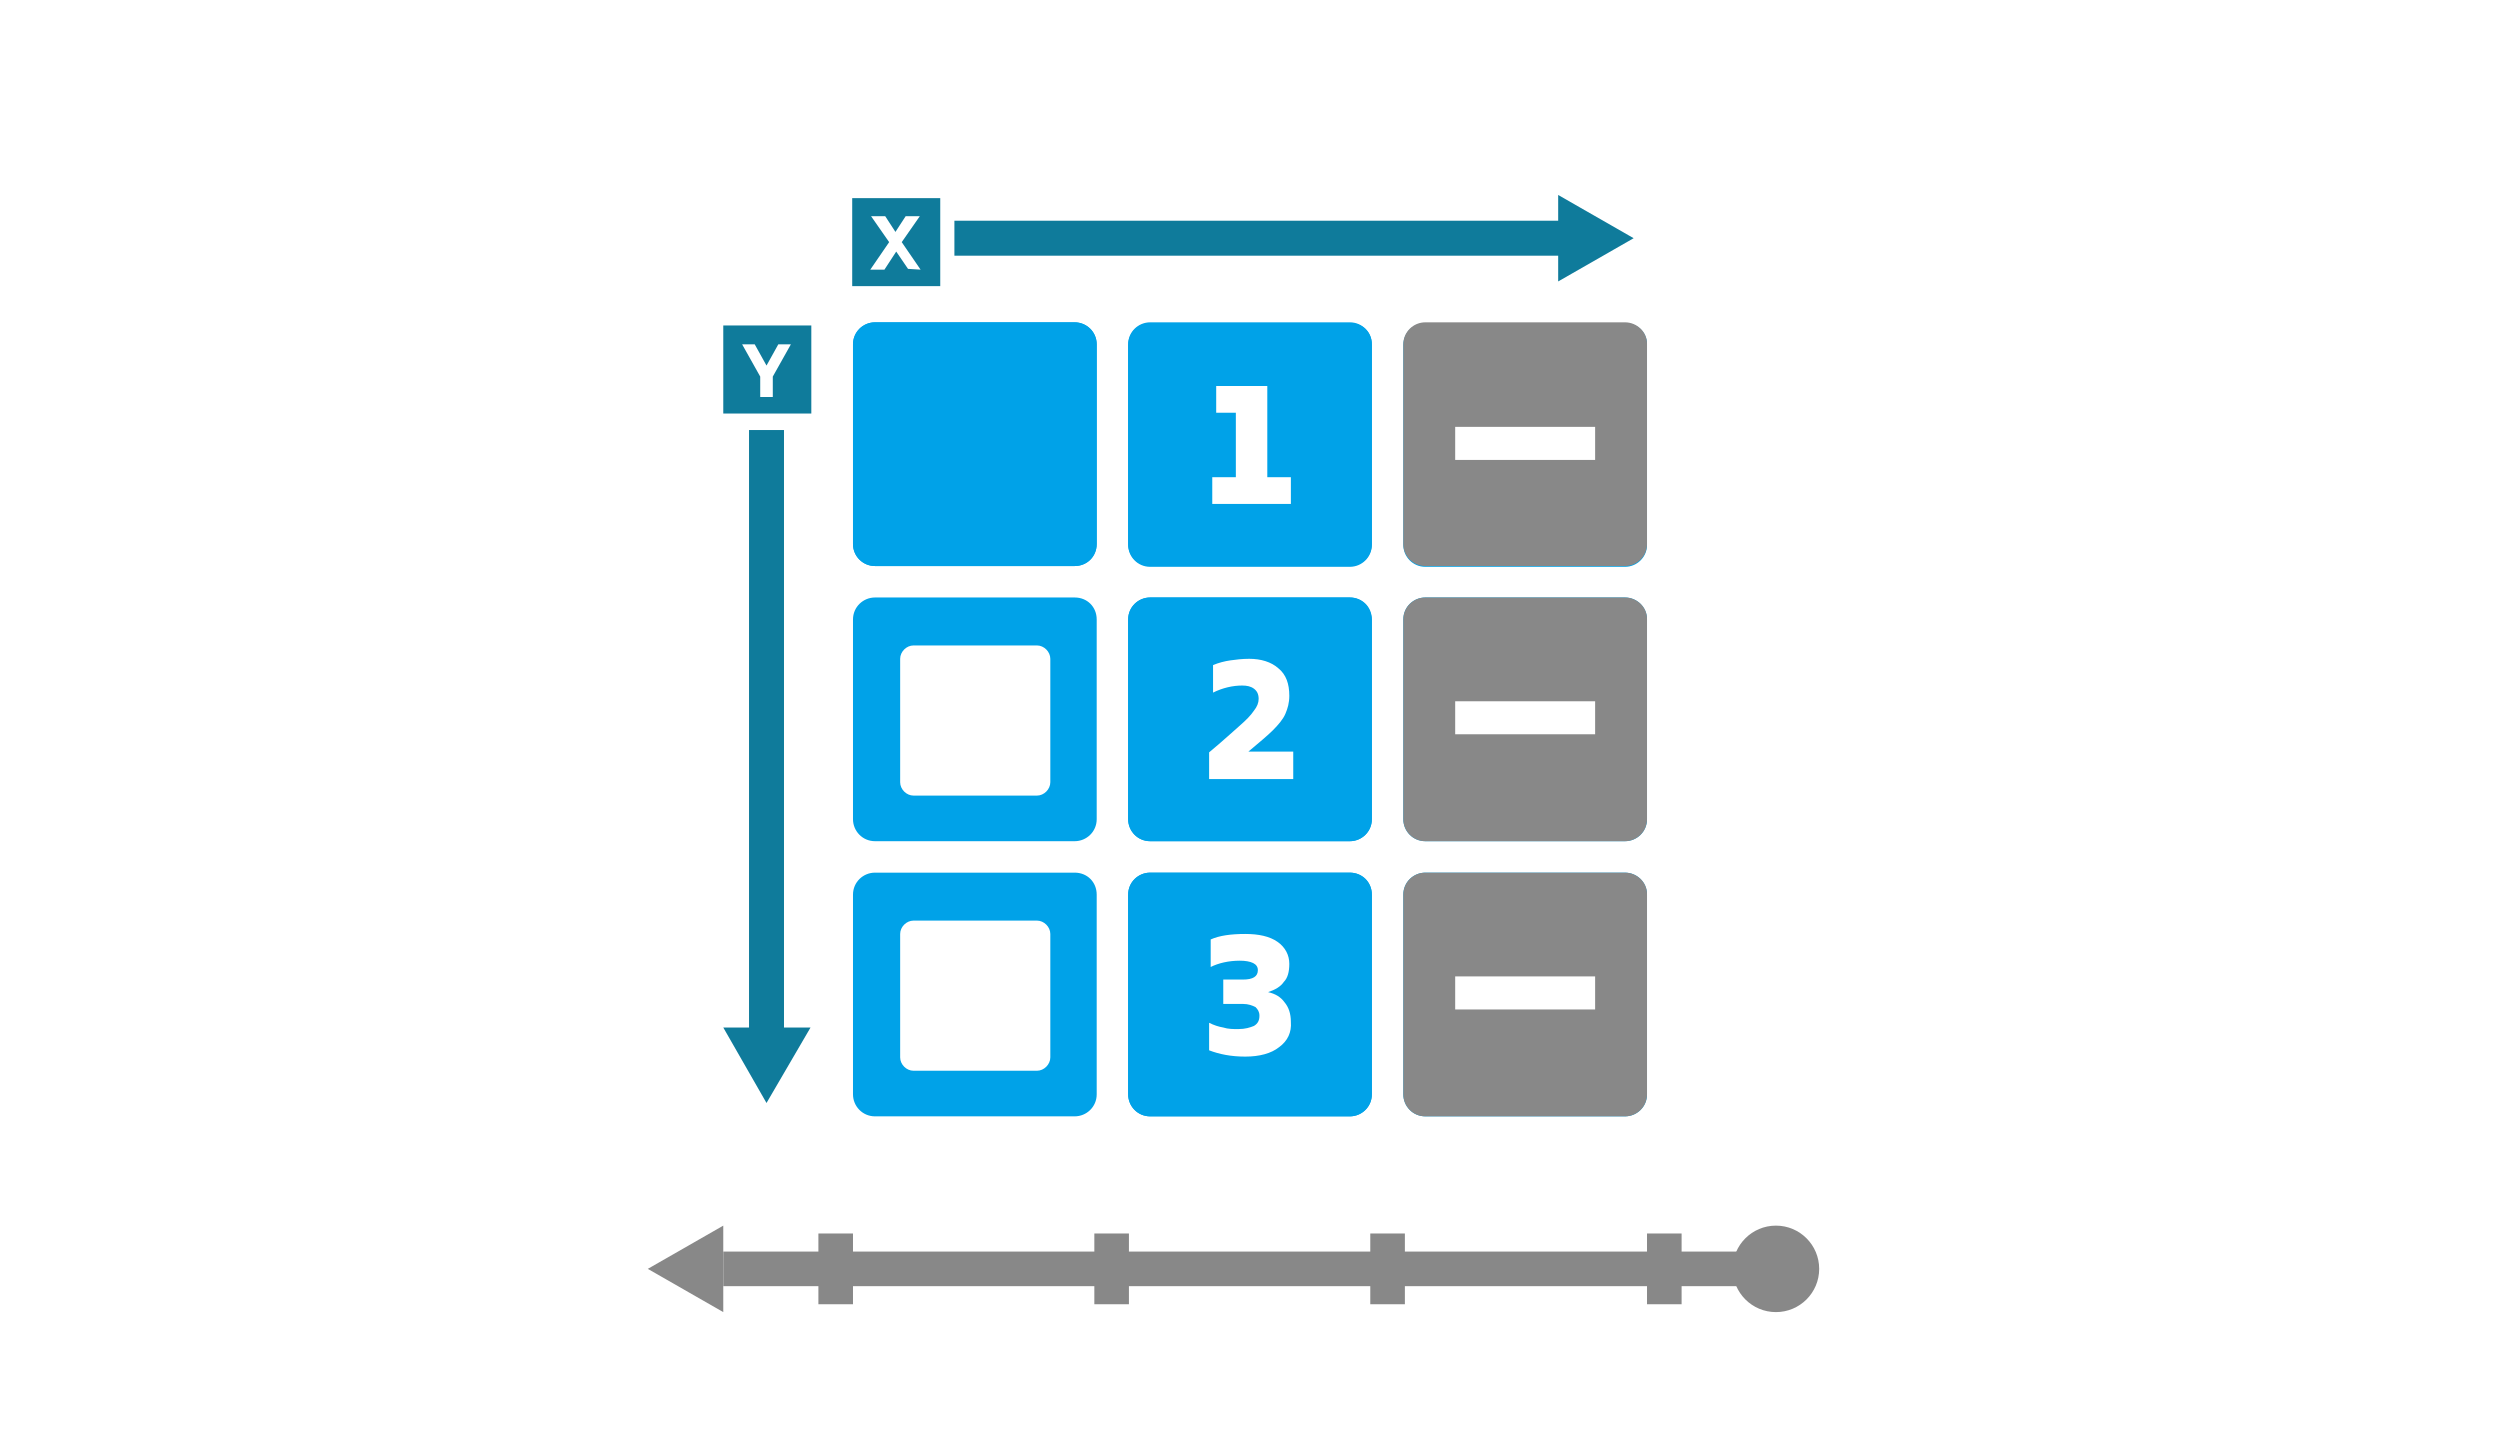
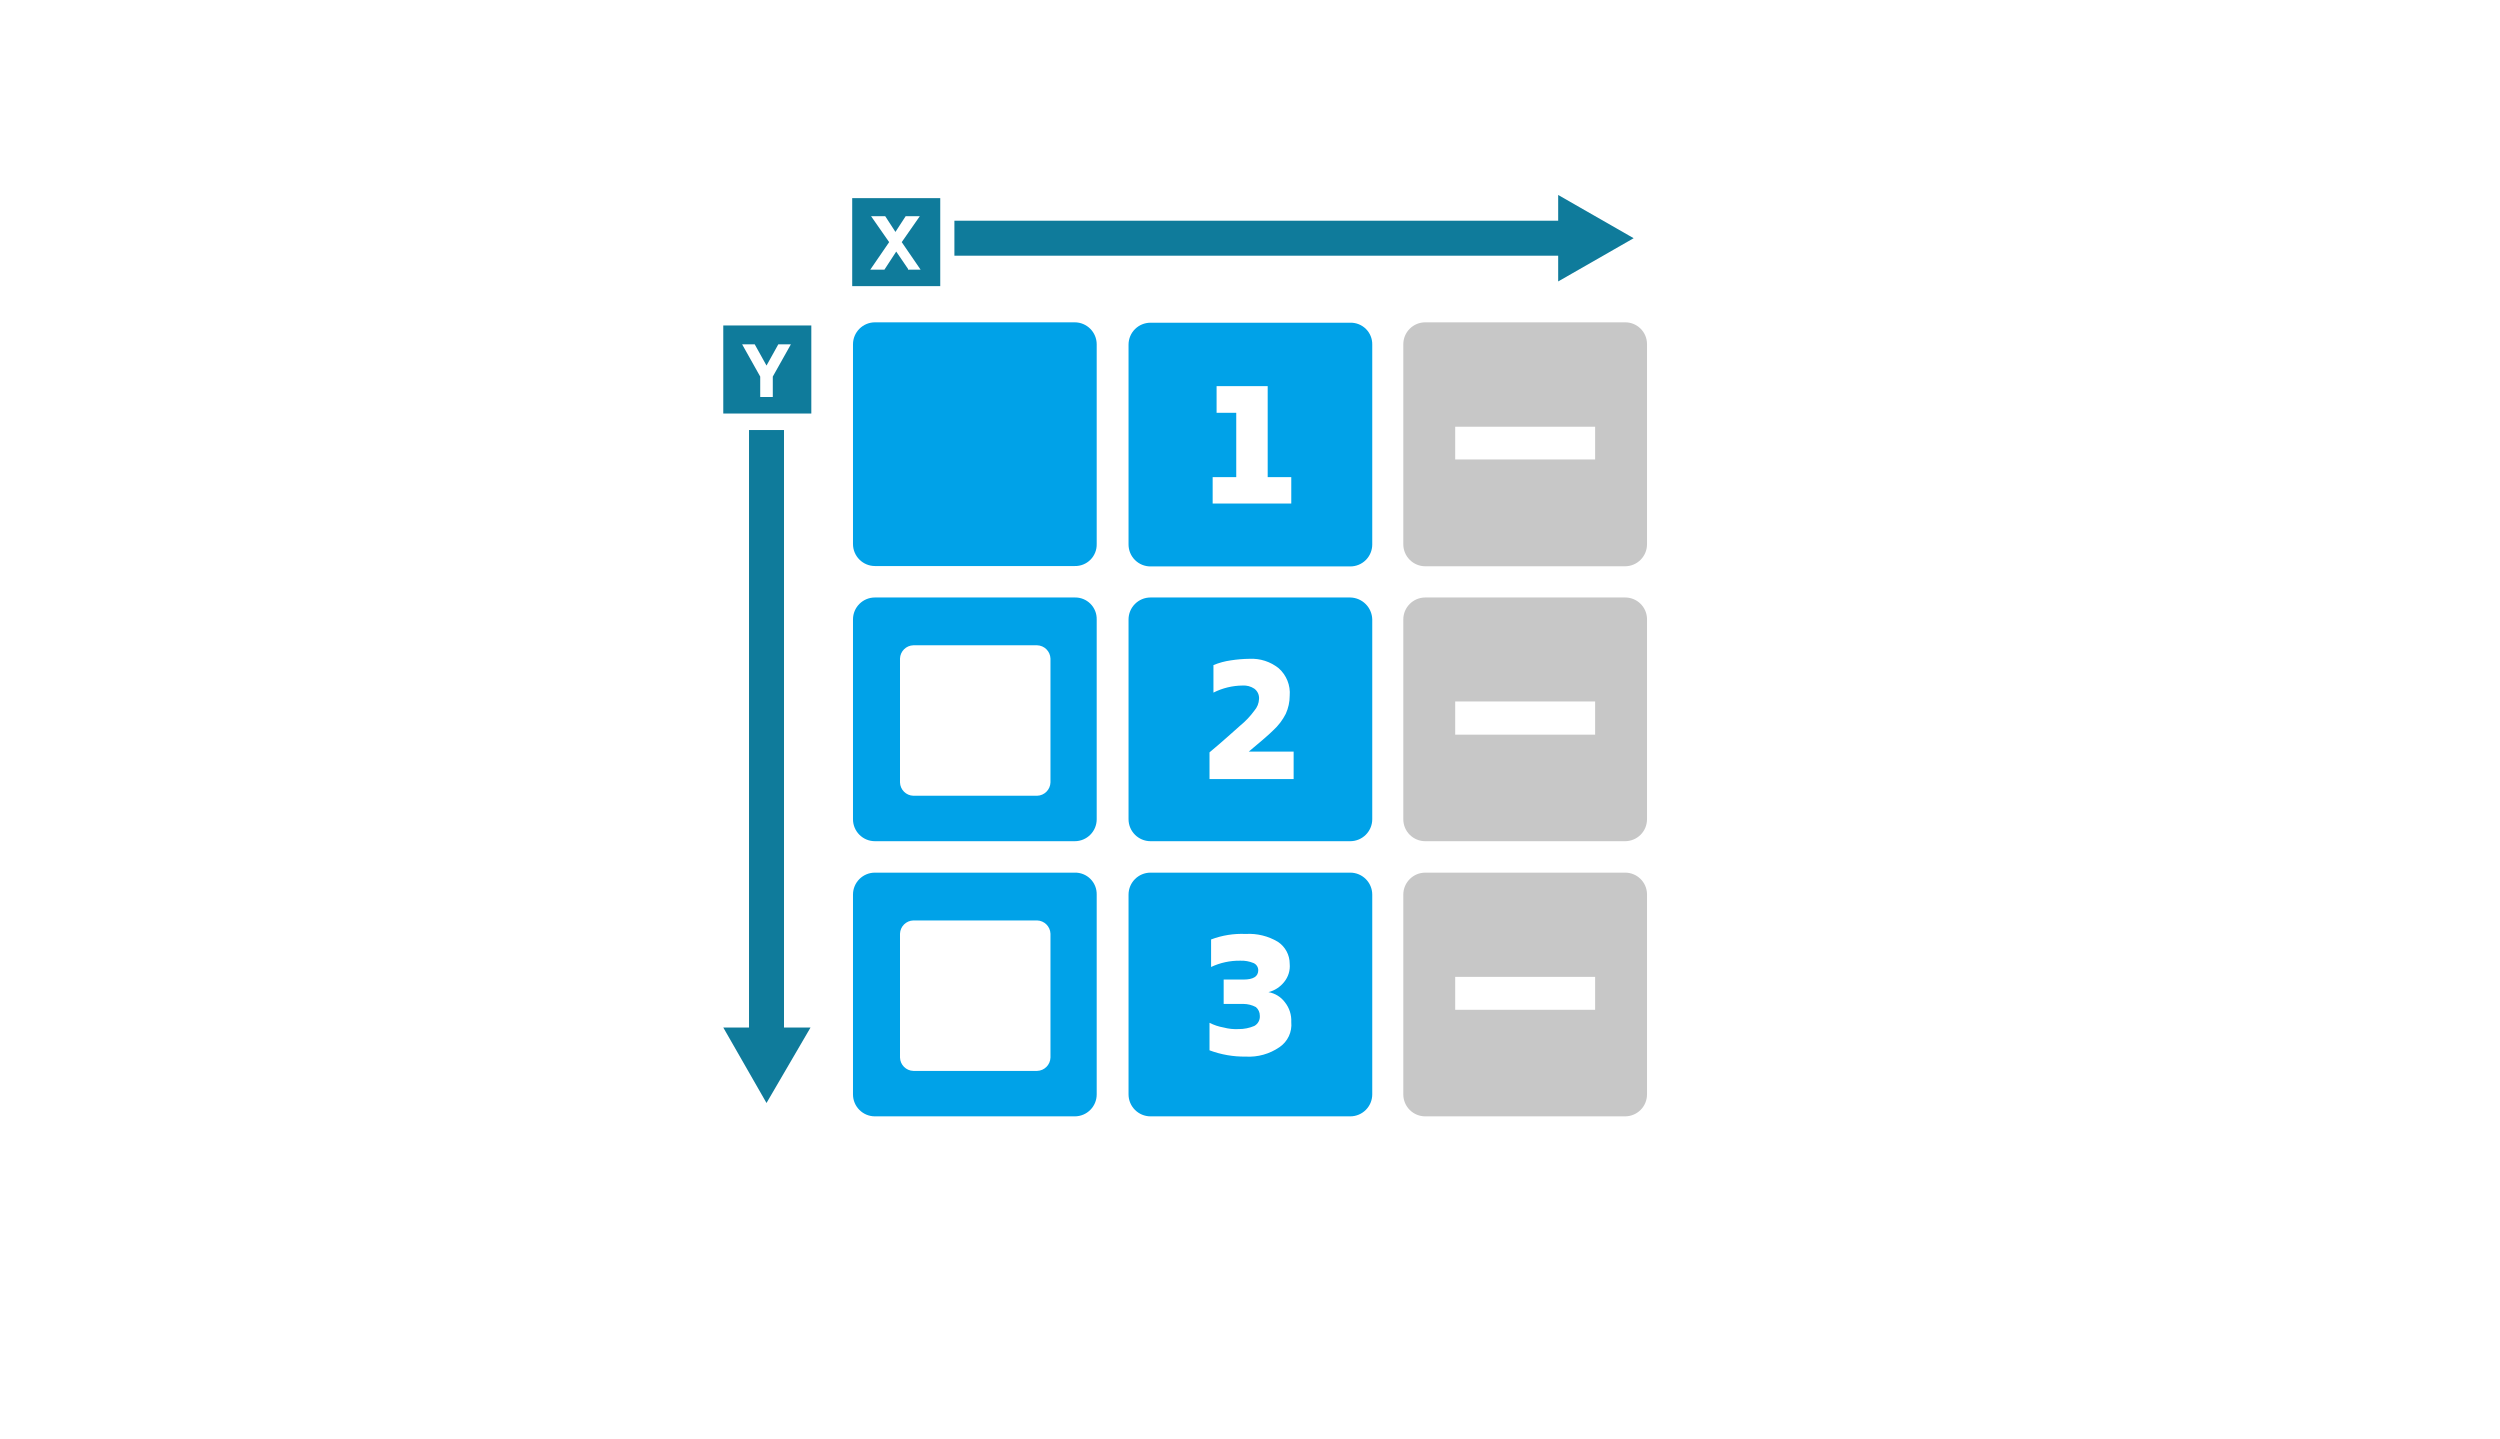
- <svg xmlns="http://www.w3.org/2000/svg" version="1.1" id="Layer_1" x="0px" y="0px" viewBox="0 0 318 183" style="enable-background:new 0 0 318 183;" xml:space="preserve">
-   <style type="text/css">
- 	.st0{fill:#888888;}
- 	.st1{fill:#00A2E8;}
- 	.st2{fill:none;stroke:#0F7B9B;stroke-width:4.448;stroke-miterlimit:10;}
- 	.st3{fill:#0F7B9B;}
- 	.st4{fill:#888888;}
- 	.st5{fill:#00A2E8;}
- </style>
-   <path class="st1" d="M171.7,76h-25.4c-1.5,0-2.8,1.2-2.8,2.8v25.4c0,1.5,1.2,2.8,2.8,2.8h25.4c1.5,0,2.8-1.2,2.8-2.8V78.8  C174.5,77.2,173.3,76,171.7,76z M168.6,99.5c0,0.9-0.8,1.7-1.7,1.7h-15.7c-0.9,0-1.7-0.8-1.7-1.7V83.8c0-0.9,0.8-1.7,1.7-1.7h15.7  c0.9,0,1.7,0.8,1.7,1.7V99.5z" />
-   <g>
-     <g>
-       <path class="st1" d="M136.7,76h-25.4c-1.5,0-2.8,1.2-2.8,2.8v25.4c0,1.5,1.2,2.8,2.8,2.8h25.4c1.5,0,2.8-1.2,2.8-2.8V78.8    C139.5,77.2,138.3,76,136.7,76z M133.6,99.5c0,0.9-0.8,1.7-1.7,1.7h-15.7c-0.9,0-1.7-0.8-1.7-1.7V83.8c0-0.9,0.8-1.7,1.7-1.7h15.7    c0.9,0,1.7,0.8,1.7,1.7V99.5z" />
-     </g>
-   </g>
-   <g>
-     <g>
-       <path class="st1" d="M206.7,41.1h-25.4c-1.5,0-2.8,1.2-2.8,2.8v25.4c0,1.5,1.2,2.8,2.8,2.8h25.4c1.5,0,2.8-1.2,2.8-2.8V43.8    C209.5,42.2,208.2,41.1,206.7,41.1z M203.6,64.6c0,0.9-0.8,1.7-1.7,1.7h-15.7c-0.9,0-1.7-0.8-1.7-1.7V48.8c0-0.9,0.8-1.7,1.7-1.7    h15.7c0.9,0,1.7,0.8,1.7,1.7V64.6z" />
-     </g>
-   </g>
-   <g>
-     <g>
-       <path class="st1" d="M206.7,111h-25.4c-1.5,0-2.8,1.2-2.8,2.8v25.4c0,1.5,1.2,2.8,2.8,2.8h25.4c1.5,0,2.8-1.2,2.8-2.8v-25.4    C209.5,112.2,208.2,111,206.7,111z M203.6,134.5c0,0.9-0.8,1.7-1.7,1.7h-15.7c-0.9,0-1.7-0.8-1.7-1.7v-15.7c0-0.9,0.8-1.7,1.7-1.7    h15.7c0.9,0,1.7,0.8,1.7,1.7V134.5z" />
-     </g>
-   </g>
-   <g>
-     <g>
-       <path class="st1" d="M136.7,41h-25.4c-1.5,0-2.8,1.2-2.8,2.8v25.4c0,1.5,1.2,2.8,2.8,2.8h25.4c1.5,0,2.8-1.2,2.8-2.8V43.8    C139.5,42.2,138.2,41,136.7,41z M133.6,64.5c0,0.9-0.8,1.7-1.7,1.7h-15.7c-0.9,0-1.7-0.8-1.7-1.7V48.8c0-0.9,0.8-1.7,1.7-1.7h15.7    c0.9,0,1.7,0.8,1.7,1.7V64.5z" />
-     </g>
-   </g>
-   <g>
-     <g>
-       <path class="st1" d="M206.7,76h-25.4c-1.5,0-2.8,1.2-2.8,2.8v25.4c0,1.5,1.2,2.8,2.8,2.8h25.4c1.5,0,2.8-1.2,2.8-2.8V78.8    C209.5,77.2,208.2,76,206.7,76z M203.6,99.5c0,0.9-0.8,1.7-1.7,1.7h-15.7c-0.9,0-1.7-0.8-1.7-1.7V83.8c0-0.9,0.8-1.7,1.7-1.7h15.7    c0.9,0,1.7,0.8,1.7,1.7V99.5z" />
-     </g>
-   </g>
-   <g>
-     <g>
-       <path class="st1" d="M171.7,111h-25.4c-1.5,0-2.8,1.2-2.8,2.8v25.4c0,1.5,1.2,2.8,2.8,2.8h25.4c1.5,0,2.8-1.2,2.8-2.8v-25.4    C174.5,112.2,173.3,111,171.7,111z M168.6,134.5c0,0.9-0.8,1.7-1.7,1.7h-15.7c-0.9,0-1.7-0.8-1.7-1.7v-15.7c0-0.9,0.8-1.7,1.7-1.7    h15.7c0.9,0,1.7,0.8,1.7,1.7V134.5z" />
-     </g>
-   </g>
-   <g>
-     <g>
-       <path class="st1" d="M136.7,111h-25.4c-1.5,0-2.8,1.2-2.8,2.8v25.4c0,1.5,1.2,2.8,2.8,2.8h25.4c1.5,0,2.8-1.2,2.8-2.8v-25.4    C139.5,112.2,138.3,111,136.7,111z M133.6,134.5c0,0.9-0.8,1.7-1.7,1.7h-15.7c-0.9,0-1.7-0.8-1.7-1.7v-15.7c0-0.9,0.8-1.7,1.7-1.7    h15.7c0.9,0,1.7,0.8,1.7,1.7V134.5z" />
-     </g>
-   </g>
-   <g>
-     <g>
-       <path class="st1" d="M171.7,41h-25.4c-1.5,0-2.8,1.2-2.8,2.8v25.4c0,1.5,1.2,2.8,2.8,2.8h25.4c1.5,0,2.8-1.2,2.8-2.8V43.8    C174.5,42.3,173.3,41,171.7,41z M168.6,64.5c0,0.9-0.8,1.7-1.7,1.7h-15.7c-0.9,0-1.7-0.8-1.7-1.7V48.8c0-0.9,0.8-1.7,1.7-1.7h15.7    c0.9,0,1.7,0.8,1.7,1.7V64.5z" />
-     </g>
-   </g>
-   <g>
-     <g>
-       <line class="st2" x1="121.4" y1="30.3" x2="199.8" y2="30.3" />
-       <g>
-         <polygon class="st3" points="198.2,35.8 207.8,30.3 198.2,24.8    " />
-       </g>
-     </g>
-   </g>
-   <g>
-     <rect x="92" y="159.2" class="st4" width="133.9" height="4.4" />
-   </g>
-   <g>
-     <rect x="104.1" y="156.9" class="st4" width="4.4" height="9" />
-   </g>
-   <g>
-     <rect x="139.2" y="156.9" class="st4" width="4.4" height="9" />
-   </g>
-   <g>
-     <rect x="174.3" y="156.9" class="st4" width="4.4" height="9" />
-   </g>
-   <g>
-     <rect x="209.5" y="156.9" class="st4" width="4.4" height="9" />
-   </g>
-   <g>
-     <g>
-       <polygon class="st4" points="92,155.9 82.4,161.4 92,166.9   " />
-     </g>
-   </g>
-   <g>
-     <g>
-       <line class="st2" x1="97.5" y1="54.7" x2="97.5" y2="132.4" />
-       <g>
-         <polygon class="st3" points="92,130.7 97.5,140.3 103.1,130.7    " />
-       </g>
-     </g>
-   </g>
-   <path class="st3" d="M92,41.4v11.2h11.2V41.4H92z M98.3,47.9v2.6h-1.6v-2.6l-2.3-4.1H96l1.5,2.7l1.5-2.7h1.6L98.3,47.9z" />
-   <path class="st3" d="M108.4,25.2v11.2h11.2V25.2H108.4z M115.5,34.2L114,32l-1.5,2.3h-1.8l2.4-3.5l-2.3-3.3h1.8l1.3,2l1.3-2h1.8  l-2.3,3.3l2.4,3.5L115.5,34.2L115.5,34.2z" />
-   <circle class="st4" cx="225.9" cy="161.4" r="5.5" />
-   <path class="st0" d="M206.7,41h-25.4c-1.5,0-2.8,1.2-2.8,2.8v25.4c0,1.5,1.2,2.8,2.8,2.8h25.4c1.5,0,2.8-1.2,2.8-2.8V43.7  C209.5,42.2,208.2,41,206.7,41z M202.9,58.5h-17.8v-4.2h17.8V58.5z" />
-   <path class="st0" d="M206.7,76h-25.4c-1.5,0-2.8,1.2-2.8,2.8v25.4c0,1.5,1.2,2.8,2.8,2.8h25.4c1.5,0,2.8-1.2,2.8-2.8V78.7  C209.5,77.2,208.2,76,206.7,76z M202.9,93.4h-17.8v-4.2h17.8V93.4z" />
-   <path class="st0" d="M206.7,111h-25.4c-1.5,0-2.8,1.2-2.8,2.8v25.4c0,1.5,1.2,2.8,2.8,2.8h25.4c1.5,0,2.8-1.2,2.8-2.8v-25.5  C209.5,112.2,208.2,111,206.7,111z M202.9,128.4h-17.8v-4.2h17.8V128.4z" />
-   <g>
-     <path class="st5" d="M171.7,41.1h-25.4c-1.5,0-2.8,1.2-2.8,2.8v25.4c0,1.5,1.2,2.8,2.8,2.8h25.4c1.5,0,2.8-1.2,2.8-2.8V43.8   C174.5,42.2,173.3,41.1,171.7,41.1z M164.2,64.1h-10v-3.4h3v-8.2h-2.5v-3.4h6.5v11.6h3V64.1z" />
-   </g>
-   <g>
-     <path class="st5" d="M171.7,76h-25.4c-1.5,0-2.8,1.2-2.8,2.8v25.4c0,1.5,1.2,2.8,2.8,2.8h25.4c1.5,0,2.8-1.2,2.8-2.8V78.8   C174.4,77.2,173.2,76,171.7,76z M164.5,99.1h-10.7v-3.4c1.8-1.5,3.1-2.7,3.9-3.4s1.4-1.3,1.8-1.9c0.4-0.5,0.6-1,0.6-1.5   c0-0.6-0.2-1-0.6-1.3s-0.9-0.4-1.5-0.4c-1.2,0-2.5,0.3-3.7,0.9v-3.5c0.7-0.3,1.5-0.5,2.2-0.6s1.5-0.2,2.4-0.2   c1.5,0,2.8,0.4,3.7,1.2c1,0.8,1.4,2,1.4,3.5c0,0.9-0.2,1.6-0.5,2.3s-0.9,1.4-1.6,2.1c-0.7,0.7-1.8,1.6-3.1,2.7h5.7L164.5,99.1   L164.5,99.1z" />
-   </g>
-   <g>
-     <path class="st5" d="M171.7,111h-25.4c-1.5,0-2.8,1.2-2.8,2.8v25.4c0,1.5,1.2,2.8,2.8,2.8h25.4c1.5,0,2.8-1.2,2.8-2.8v-25.4   C174.5,112.2,173.2,111,171.7,111z M162.7,133.2c-1,0.8-2.5,1.2-4.3,1.2s-3.3-0.3-4.6-0.8v-3.5c0.6,0.3,1.2,0.5,1.8,0.6   c0.6,0.2,1.3,0.2,1.9,0.2c0.9,0,1.5-0.2,2-0.4c0.5-0.3,0.7-0.7,0.7-1.3c0-0.5-0.2-0.8-0.5-1.1c-0.4-0.2-0.9-0.4-1.6-0.4h-2.5v-3.1   h2.5c1.3,0,1.9-0.4,1.9-1.2c0-0.4-0.2-0.7-0.6-0.9s-1-0.3-1.7-0.3c-1.4,0-2.7,0.3-3.7,0.8v-3.5c1.1-0.5,2.6-0.7,4.4-0.7   c1.7,0,3.1,0.3,4.1,1s1.5,1.7,1.5,2.8c0,1-0.2,1.8-0.7,2.3c-0.4,0.6-1.1,1-2,1.3c0.9,0.2,1.6,0.6,2.1,1.3c0.5,0.6,0.8,1.4,0.8,2.5   C164.3,131.3,163.8,132.4,162.7,133.2z" />
-   </g>
-   <g>
-     <path class="st5" d="M136.7,72h-25.4c-1.5,0-2.8-1.2-2.8-2.8V43.8c0-1.5,1.2-2.8,2.8-2.8h25.4c1.5,0,2.8,1.2,2.8,2.8v25.4   C139.5,70.8,138.3,72,136.7,72z" />
-   </g>
+ <svg xmlns="http://www.w3.org/2000/svg" id="Layer_1" data-name="Layer 1" width="318" height="183" viewBox="0 0 318 183">
+   <defs>
+     <style>.cls-1{fill:#00a2e8;}.cls-2{fill:none;stroke:#0f7b9b;stroke-miterlimit:10;stroke-width:4.45px;}.cls-3{fill:#0f7b9b;}.cls-4{fill:#c7c7c7;}</style>
+   </defs>
+   <path class="cls-1" d="M136.71,76H111.29a2.79,2.79,0,0,0-2.79,2.79v25.42a2.79,2.79,0,0,0,2.79,2.79h25.42a2.79,2.79,0,0,0,2.79-2.79V78.79A2.73,2.73,0,0,0,136.71,76Zm-3.09,23.52a1.75,1.75,0,0,1-1.7,1.7H116.18a1.75,1.75,0,0,1-1.7-1.7V83.77a1.75,1.75,0,0,1,1.7-1.69h15.74a1.75,1.75,0,0,1,1.7,1.69Z" />
+   <path class="cls-1" d="M136.71,111H111.29a2.79,2.79,0,0,0-2.79,2.79v25.42a2.79,2.79,0,0,0,2.79,2.79h25.42a2.79,2.79,0,0,0,2.79-2.79V113.79A2.73,2.73,0,0,0,136.71,111Zm-3.09,23.52a1.75,1.75,0,0,1-1.7,1.7H116.18a1.75,1.75,0,0,1-1.7-1.7V118.77a1.75,1.75,0,0,1,1.7-1.69h15.74a1.75,1.75,0,0,1,1.7,1.69Z" />
+   <line class="cls-2" x1="121.4" y1="30.3" x2="199.8" y2="30.3" />
+   <polygon class="cls-3" points="198.2 35.8 207.8 30.3 198.2 24.8 198.2 35.8" />
+   <line class="cls-2" x1="97.5" y1="54.7" x2="97.5" y2="132.4" />
+   <polygon class="cls-3" points="92 130.7 97.5 140.3 103.1 130.7 92 130.7" />
+   <path class="cls-3" d="M92,41.4V52.6h11.2V41.4Zm6.3,6.5v2.6H96.7V47.9l-2.3-4.1H96l1.5,2.7L99,43.8h1.6Z" />
+   <path class="cls-3" d="M108.4,25.2V36.4h11.2V25.2Zm7.1,9L114,32l-1.5,2.3h-1.8l2.4-3.5-2.3-3.3h1.8l1.3,2,1.3-2H117l-2.3,3.3,2.4,3.5h-1.6Z" />
+   <path class="cls-4" d="M206.7,41H181.3a2.79,2.79,0,0,0-2.8,2.79V69.23a2.8,2.8,0,0,0,2.8,2.8h25.4a2.8,2.8,0,0,0,2.8-2.8V43.72A2.77,2.77,0,0,0,206.7,41Zm-3.8,17.44H185.1V54.28h17.8Z" />
+   <path class="cls-4" d="M206.7,76H181.3a2.8,2.8,0,0,0-2.8,2.8v25.41a2.79,2.79,0,0,0,2.8,2.79h25.4a2.79,2.79,0,0,0,2.8-2.79V78.67A2.78,2.78,0,0,0,206.7,76Zm-3.8,17.45H185.1V89.23h17.8Z" />
+   <path class="cls-4" d="M206.7,111H181.3a2.8,2.8,0,0,0-2.8,2.8v25.41a2.79,2.79,0,0,0,2.8,2.79h25.4a2.79,2.79,0,0,0,2.8-2.79V113.67A2.78,2.78,0,0,0,206.7,111Zm-3.8,17.45H185.1v-4.19h17.8Z" />
+   <path class="cls-1" d="M171.75,41.05h-25.4a2.79,2.79,0,0,0-2.8,2.79V69.26a2.79,2.79,0,0,0,2.8,2.79h25.4a2.79,2.79,0,0,0,2.8-2.79V43.84A2.73,2.73,0,0,0,171.75,41.05Zm-7.5,23h-10V60.69h3V52.51h-2.5V49.12h6.5V60.69h3Z" />
+   <path class="cls-1" d="M171.75,76h-25.4a2.8,2.8,0,0,0-2.8,2.8v25.4a2.8,2.8,0,0,0,2.8,2.8h25.4a2.8,2.8,0,0,0,2.8-2.8V78.8A2.86,2.86,0,0,0,171.75,76Zm-7.2,23.1h-10.7V95.7c1.8-1.5,3.1-2.7,3.9-3.4a10.24,10.24,0,0,0,1.8-1.9,2.4,2.4,0,0,0,.6-1.5,1.49,1.49,0,0,0-.6-1.3,2.41,2.41,0,0,0-1.5-.4,8.39,8.39,0,0,0-3.7.9V84.6a9,9,0,0,1,2.2-.6,16.59,16.59,0,0,1,2.4-.2,5.49,5.49,0,0,1,3.7,1.2,4.2,4.2,0,0,1,1.4,3.5,5.56,5.56,0,0,1-.5,2.3,7.33,7.33,0,0,1-1.6,2.1c-.7.7-1.8,1.6-3.1,2.7h5.7v3.5Z" />
+   <path class="cls-1" d="M171.75,111h-25.4a2.8,2.8,0,0,0-2.8,2.8v25.4a2.8,2.8,0,0,0,2.8,2.8h25.4a2.8,2.8,0,0,0,2.8-2.8V113.8A2.8,2.8,0,0,0,171.75,111Zm-9,22.2a6.87,6.87,0,0,1-4.3,1.2,12.62,12.62,0,0,1-4.6-.8v-3.5a6.36,6.36,0,0,0,1.8.6,6.15,6.15,0,0,0,1.9.2,5,5,0,0,0,2-.4,1.36,1.36,0,0,0,.7-1.3,1.43,1.43,0,0,0-.5-1.1,3.41,3.41,0,0,0-1.6-.4h-2.5v-3.1h2.5c1.3,0,1.9-.4,1.9-1.2a1,1,0,0,0-.6-.9,4,4,0,0,0-1.7-.3,8.41,8.41,0,0,0-3.7.8v-3.5a11,11,0,0,1,4.4-.7,7.12,7.12,0,0,1,4.1,1,3.34,3.34,0,0,1,1.5,2.8,3.17,3.17,0,0,1-.7,2.3,3.7,3.7,0,0,1-2,1.3,3.32,3.32,0,0,1,2.1,1.3,3.74,3.74,0,0,1,.8,2.5A3.45,3.45,0,0,1,162.75,133.2Z" />
+   <path class="cls-1" d="M136.7,72H111.3a2.8,2.8,0,0,1-2.8-2.8V43.8a2.8,2.8,0,0,1,2.8-2.8h25.4a2.8,2.8,0,0,1,2.8,2.8V69.2A2.73,2.73,0,0,1,136.7,72Z" />
</svg>
